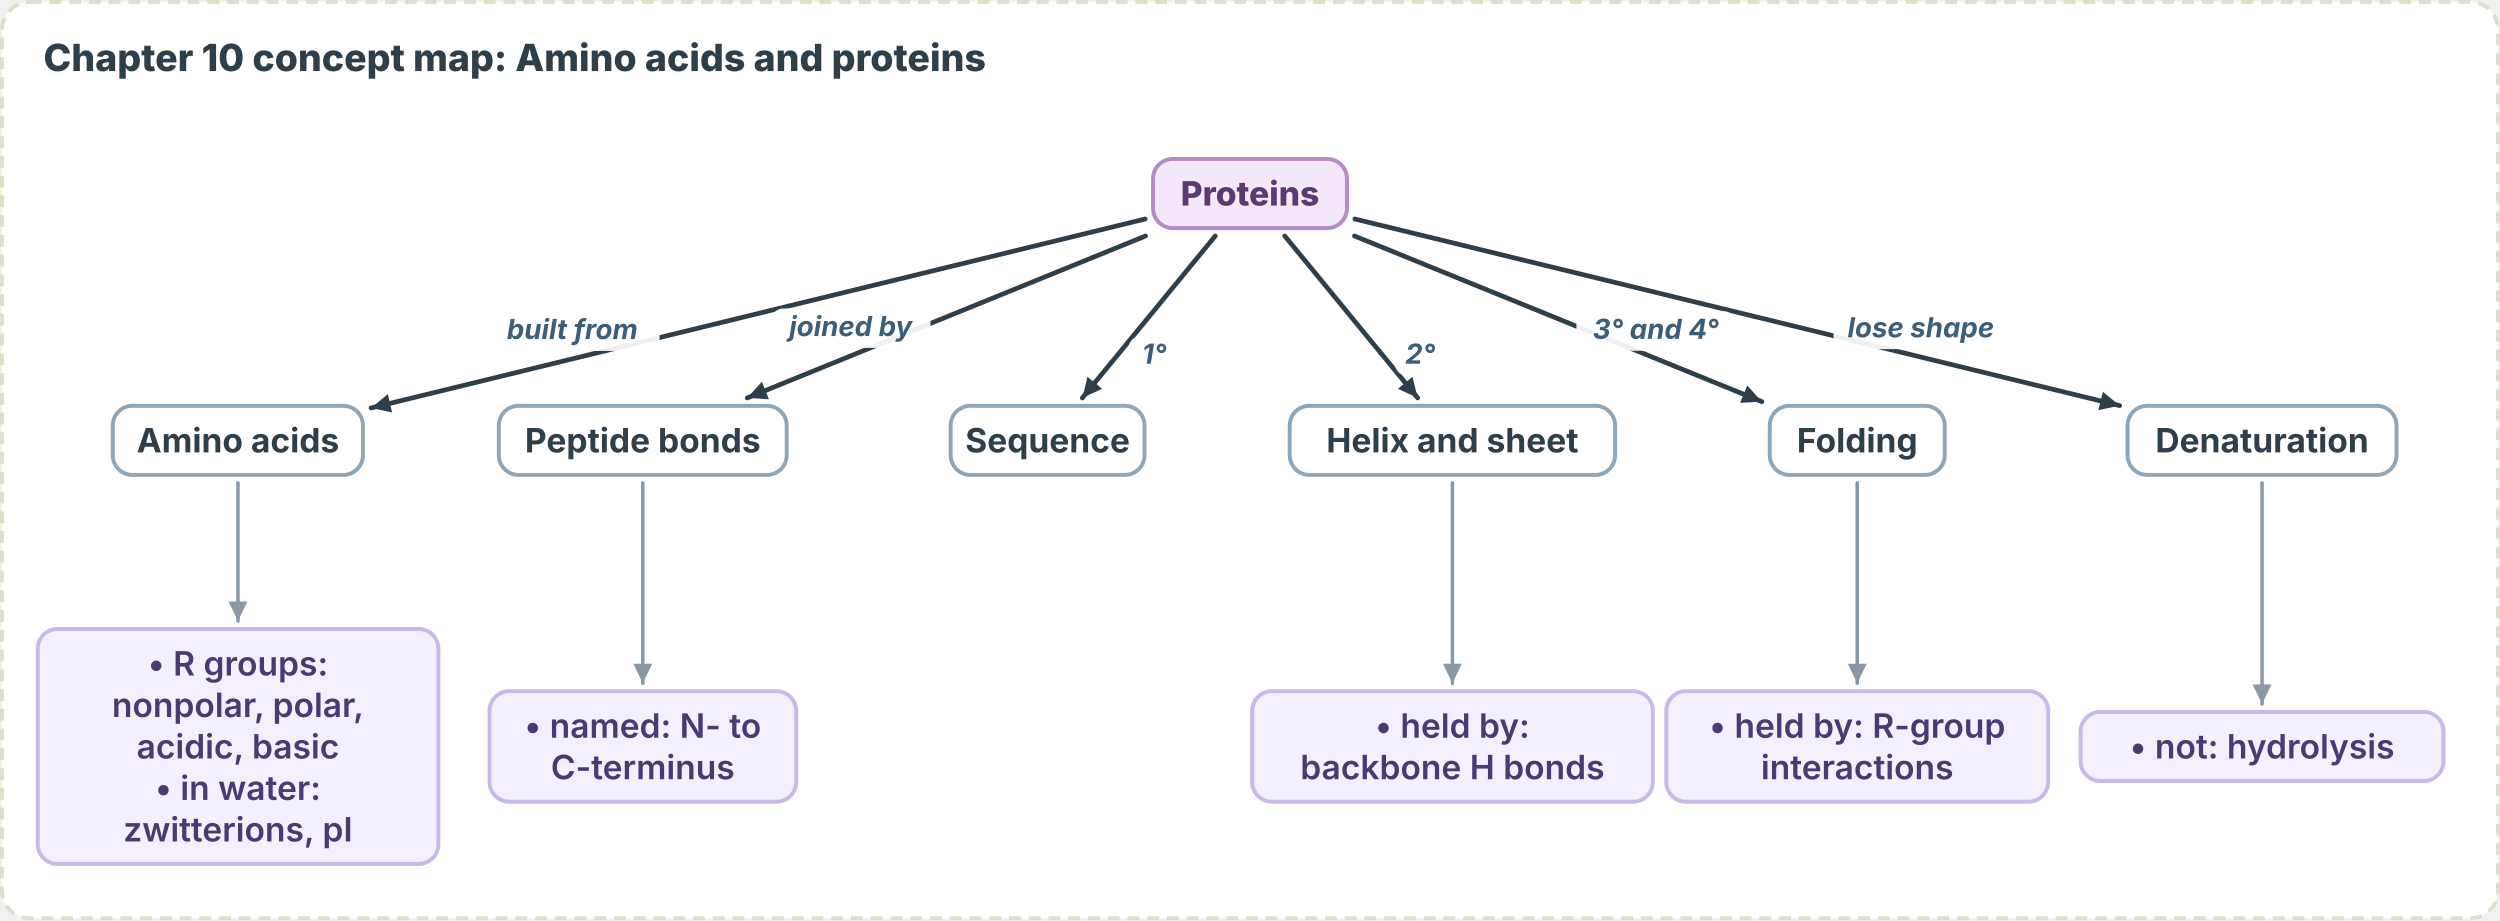
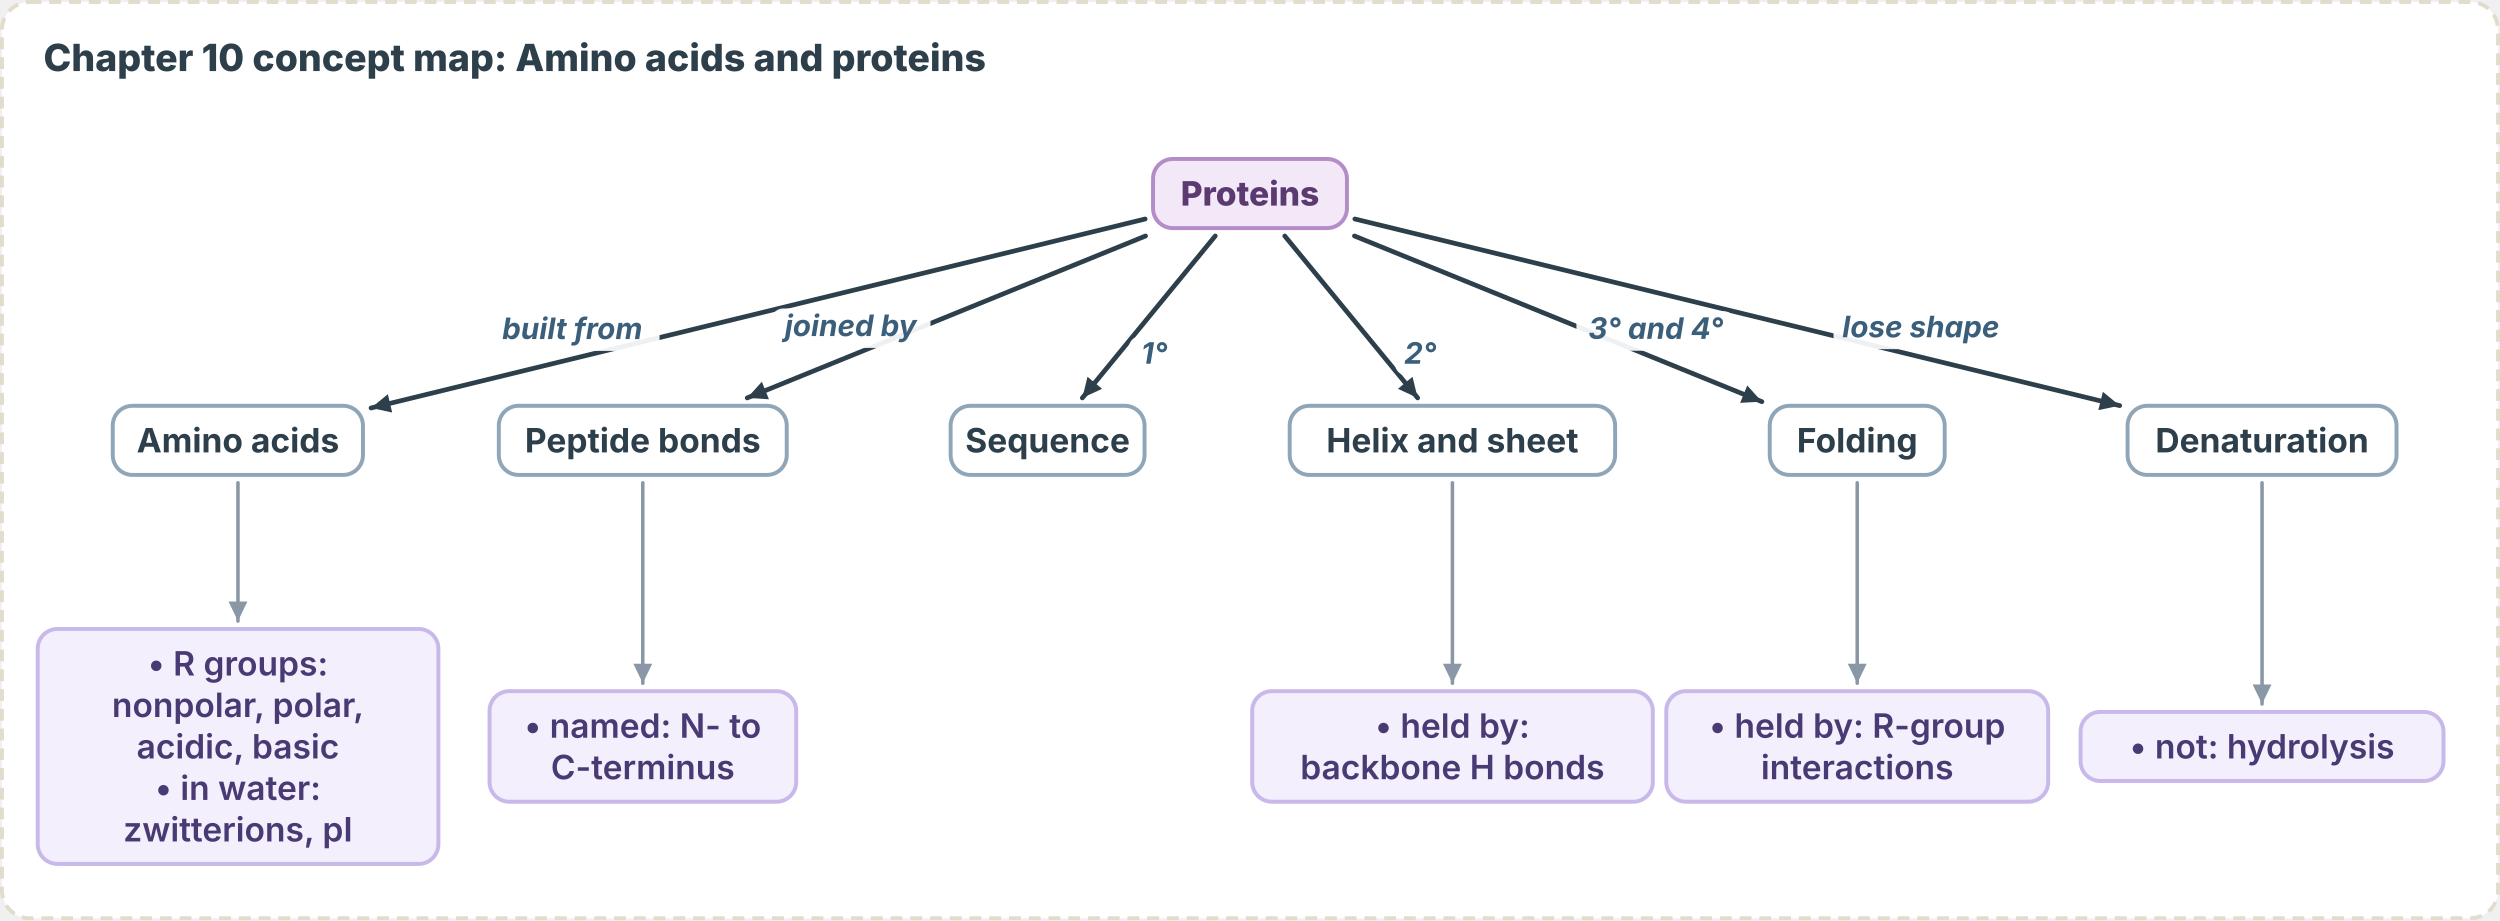
<svg xmlns="http://www.w3.org/2000/svg" viewBox="0 0 1266 466" width="1266" height="466" style="max-width:100%;height:auto;display:block;margin:0 auto" role="img" aria-label="Concept map for Chapter 10, Amino acids and proteins. Proteins built from Amino acids (R groups: nonpolar, polar, acidic, basic; in water: zwitterions, pI). Proteins joined by Peptide bonds (named: N- to C-terminus). Proteins 1° Sequence. Proteins 2° Helix and sheet (held by: backbone H bonds). Proteins 3° and 4° Folding (held by: R-group interactions). Proteins lose shape Denaturation (not: hydrolysis).">
  <rect x="1" y="1" width="1264" height="464" rx="14" fill="#ffffff" stroke="#e2dccd" stroke-width="2" stroke-dasharray="6 4" />
  <text x="22" y="36" font-size="19" font-weight="800" fill="#2d3f4b" font-family="Nunito,Inter,Helvetica,Arial,sans-serif">Chapter 10 concept map: Amino acids and proteins</text>
  <path d="M579.9 110.9 L187.9 206.6" fill="none" stroke="#2d3f4b" stroke-width="2.4" stroke-linecap="round" stroke-linejoin="round" />
  <path d="M187.9 206.6 L196.4 199.6 L198.6 208.9 Z" fill="#2d3f4b" />
  <path d="M120.5 244.5 L120.5 314.5" fill="none" stroke="#8a97a6" stroke-width="1.8" stroke-linecap="round" stroke-linejoin="round" />
  <path d="M120.5 314.5 L115.7 304.6 L125.3 304.6 Z" fill="#8a97a6" />
  <path d="M580.1 119.5 L378.4 201.5" fill="none" stroke="#2d3f4b" stroke-width="2.4" stroke-linecap="round" stroke-linejoin="round" />
  <path d="M378.4 201.5 L385.8 193.3 L389.4 202.2 Z" fill="#2d3f4b" />
  <path d="M325.5 244.5 L325.5 346.0" fill="none" stroke="#8a97a6" stroke-width="1.8" stroke-linecap="round" stroke-linejoin="round" />
  <path d="M325.5 346.0 L320.7 336.1 L330.3 336.1 Z" fill="#8a97a6" />
  <path d="M615.4 119.5 L548.1 201.5" fill="none" stroke="#2d3f4b" stroke-width="2.4" stroke-linecap="round" stroke-linejoin="round" />
  <path d="M548.1 201.5 L550.7 190.8 L558.1 196.9 Z" fill="#2d3f4b" />
  <path d="M650.6 119.5 L717.9 201.5" fill="none" stroke="#2d3f4b" stroke-width="2.4" stroke-linecap="round" stroke-linejoin="round" />
  <path d="M717.9 201.5 L707.9 196.9 L715.3 190.8 Z" fill="#2d3f4b" />
  <path d="M735.5 244.5 L735.5 346.0" fill="none" stroke="#8a97a6" stroke-width="1.8" stroke-linecap="round" stroke-linejoin="round" />
  <path d="M735.5 346.0 L730.7 336.1 L740.3 336.1 Z" fill="#8a97a6" />
  <path d="M685.9 119.5 L892.2 203.4" fill="none" stroke="#2d3f4b" stroke-width="2.4" stroke-linecap="round" stroke-linejoin="round" />
  <path d="M892.2 203.4 L881.2 204.0 L884.8 195.2 Z" fill="#2d3f4b" />
  <path d="M940.5 244.5 L940.5 346.0" fill="none" stroke="#8a97a6" stroke-width="1.8" stroke-linecap="round" stroke-linejoin="round" />
  <path d="M940.5 346.0 L935.7 336.1 L945.3 336.1 Z" fill="#8a97a6" />
  <path d="M686.1 110.9 L1073.4 205.4" fill="none" stroke="#2d3f4b" stroke-width="2.4" stroke-linecap="round" stroke-linejoin="round" />
  <path d="M1073.4 205.4 L1062.6 207.7 L1064.9 198.4 Z" fill="#2d3f4b" />
  <path d="M1145.5 244.5 L1145.5 356.5" fill="none" stroke="#8a97a6" stroke-width="1.8" stroke-linecap="round" stroke-linejoin="round" />
  <path d="M1145.5 356.5 L1140.7 346.6 L1150.3 346.6 Z" fill="#8a97a6" />
  <rect x="583.9" y="80.5" width="98.2" height="35.0" rx="10" fill="#f2e8f7" stroke="#b48cc8" stroke-width="2" />
  <text x="633.0" y="104.1" text-anchor="middle" font-size="17" font-weight="800" fill="#5b3a72" font-family="Nunito,Inter,Helvetica,Arial,sans-serif">Proteins</text>
  <rect x="57.1" y="205.5" width="126.7" height="35.0" rx="10" fill="#ffffff" stroke="#8fa6b8" stroke-width="2" />
  <text x="120.5" y="229.1" text-anchor="middle" font-size="17" font-weight="700" fill="#2d3f4b" font-family="Nunito,Inter,Helvetica,Arial,sans-serif">Amino acids</text>
  <rect x="19.1" y="318.5" width="202.9" height="119.0" rx="10" fill="#f3effd" stroke="#c9b8ea" stroke-width="2" />
  <text x="120.5" y="342.1" text-anchor="middle" font-size="17" font-weight="600" fill="#4a3a73" font-family="Nunito,Inter,Helvetica,Arial,sans-serif">• R groups:</text>
  <text x="120.5" y="363.1" text-anchor="middle" font-size="17" font-weight="600" fill="#4a3a73" font-family="Nunito,Inter,Helvetica,Arial,sans-serif">   nonpolar, polar,</text>
  <text x="120.5" y="384.1" text-anchor="middle" font-size="17" font-weight="600" fill="#4a3a73" font-family="Nunito,Inter,Helvetica,Arial,sans-serif">   acidic, basic</text>
  <text x="120.5" y="405.1" text-anchor="middle" font-size="17" font-weight="600" fill="#4a3a73" font-family="Nunito,Inter,Helvetica,Arial,sans-serif">• in water:</text>
  <text x="120.5" y="426.1" text-anchor="middle" font-size="17" font-weight="600" fill="#4a3a73" font-family="Nunito,Inter,Helvetica,Arial,sans-serif">   zwitterions, pI</text>
  <rect x="252.6" y="205.5" width="145.8" height="35.0" rx="10" fill="#ffffff" stroke="#8fa6b8" stroke-width="2" />
  <text x="325.5" y="229.1" text-anchor="middle" font-size="17" font-weight="700" fill="#2d3f4b" font-family="Nunito,Inter,Helvetica,Arial,sans-serif">Peptide bonds</text>
  <rect x="247.9" y="350.0" width="155.3" height="56.0" rx="10" fill="#f3effd" stroke="#c9b8ea" stroke-width="2" />
  <text x="325.5" y="373.6" text-anchor="middle" font-size="17" font-weight="600" fill="#4a3a73" font-family="Nunito,Inter,Helvetica,Arial,sans-serif">• named: N- to</text>
  <text x="325.5" y="394.6" text-anchor="middle" font-size="17" font-weight="600" fill="#4a3a73" font-family="Nunito,Inter,Helvetica,Arial,sans-serif">   C-terminus</text>
  <rect x="481.4" y="205.5" width="98.2" height="35.0" rx="10" fill="#ffffff" stroke="#8fa6b8" stroke-width="2" />
  <text x="530.5" y="229.1" text-anchor="middle" font-size="17" font-weight="700" fill="#2d3f4b" font-family="Nunito,Inter,Helvetica,Arial,sans-serif">Sequence</text>
  <rect x="653.1" y="205.5" width="164.8" height="35.0" rx="10" fill="#ffffff" stroke="#8fa6b8" stroke-width="2" />
  <text x="735.5" y="229.1" text-anchor="middle" font-size="17" font-weight="700" fill="#2d3f4b" font-family="Nunito,Inter,Helvetica,Arial,sans-serif">Helix and sheet</text>
  <rect x="634.1" y="350.0" width="202.9" height="56.0" rx="10" fill="#f3effd" stroke="#c9b8ea" stroke-width="2" />
  <text x="735.5" y="373.6" text-anchor="middle" font-size="17" font-weight="600" fill="#4a3a73" font-family="Nunito,Inter,Helvetica,Arial,sans-serif">• held by:</text>
  <text x="735.5" y="394.6" text-anchor="middle" font-size="17" font-weight="600" fill="#4a3a73" font-family="Nunito,Inter,Helvetica,Arial,sans-serif">   backbone H bonds</text>
  <rect x="896.2" y="205.5" width="88.6" height="35.0" rx="10" fill="#ffffff" stroke="#8fa6b8" stroke-width="2" />
  <text x="940.5" y="229.1" text-anchor="middle" font-size="17" font-weight="700" fill="#2d3f4b" font-family="Nunito,Inter,Helvetica,Arial,sans-serif">Folding</text>
  <rect x="843.8" y="350.0" width="193.4" height="56.0" rx="10" fill="#f3effd" stroke="#c9b8ea" stroke-width="2" />
  <text x="940.5" y="373.6" text-anchor="middle" font-size="17" font-weight="600" fill="#4a3a73" font-family="Nunito,Inter,Helvetica,Arial,sans-serif">• held by: R-group</text>
  <text x="940.5" y="394.6" text-anchor="middle" font-size="17" font-weight="600" fill="#4a3a73" font-family="Nunito,Inter,Helvetica,Arial,sans-serif">   interactions</text>
  <rect x="1077.4" y="205.5" width="136.2" height="35.0" rx="10" fill="#ffffff" stroke="#8fa6b8" stroke-width="2" />
  <text x="1145.5" y="229.1" text-anchor="middle" font-size="17" font-weight="700" fill="#2d3f4b" font-family="Nunito,Inter,Helvetica,Arial,sans-serif">Denaturation</text>
  <rect x="1053.6" y="360.5" width="183.8" height="35.0" rx="10" fill="#f3effd" stroke="#c9b8ea" stroke-width="2" />
  <text x="1145.5" y="384.1" text-anchor="middle" font-size="17" font-weight="600" fill="#4a3a73" font-family="Nunito,Inter,Helvetica,Arial,sans-serif">• not: hydrolysis</text>
  <rect x="245.6" y="157.7" width="88.4" height="20.0" rx="6" fill="#ffffff" fill-opacity="0.92" />
-   <text x="289.8" y="171.7" text-anchor="middle" font-size="14" font-weight="700" font-style="italic" fill="#3b5f7a" font-family="Nunito,Inter,Helvetica,Arial,sans-serif">built from</text>
+   <text x="289.8" y="171.7" text-anchor="middle" font-size="15" font-weight="700" font-style="italic" fill="#3b5f7a" font-family="Nunito,Inter,Helvetica,Arial,sans-serif">built from</text>
  <rect x="390.6" y="156.2" width="80.6" height="20.0" rx="6" fill="#ffffff" fill-opacity="0.92" />
-   <text x="430.8" y="170.2" text-anchor="middle" font-size="14" font-weight="700" font-style="italic" fill="#3b5f7a" font-family="Nunito,Inter,Helvetica,Arial,sans-serif">joined by</text>
+   <text x="430.8" y="170.2" text-anchor="middle" font-size="15" font-weight="700" font-style="italic" fill="#3b5f7a" font-family="Nunito,Inter,Helvetica,Arial,sans-serif">joined by</text>
  <rect x="571.6" y="170.2" width="25.7" height="20.0" rx="6" fill="#ffffff" fill-opacity="0.92" />
-   <text x="584.5" y="184.2" text-anchor="middle" font-size="14" font-weight="700" font-style="italic" fill="#3b5f7a" font-family="Nunito,Inter,Helvetica,Arial,sans-serif">1°</text>
+   <text x="584.5" y="184.2" text-anchor="middle" font-size="15" font-weight="700" font-style="italic" fill="#3b5f7a" font-family="Nunito,Inter,Helvetica,Arial,sans-serif">1°</text>
  <rect x="706.4" y="170.2" width="25.7" height="20.0" rx="6" fill="#ffffff" fill-opacity="0.92" />
-   <text x="719.2" y="184.2" text-anchor="middle" font-size="14" font-weight="700" font-style="italic" fill="#3b5f7a" font-family="Nunito,Inter,Helvetica,Arial,sans-serif">2°</text>
+   <text x="719.2" y="184.2" text-anchor="middle" font-size="15" font-weight="700" font-style="italic" fill="#3b5f7a" font-family="Nunito,Inter,Helvetica,Arial,sans-serif">2°</text>
  <rect x="798.3" y="157.6" width="80.6" height="20.0" rx="6" fill="#ffffff" fill-opacity="0.92" />
-   <text x="838.5" y="171.6" text-anchor="middle" font-size="14" font-weight="700" font-style="italic" fill="#3b5f7a" font-family="Nunito,Inter,Helvetica,Arial,sans-serif">3° and 4°</text>
+   <text x="838.5" y="171.6" text-anchor="middle" font-size="15" font-weight="700" font-style="italic" fill="#3b5f7a" font-family="Nunito,Inter,Helvetica,Arial,sans-serif">3° and 4°</text>
  <rect x="928.5" y="156.8" width="88.4" height="20.0" rx="6" fill="#ffffff" fill-opacity="0.92" />
-   <text x="972.7" y="170.8" text-anchor="middle" font-size="14" font-weight="700" font-style="italic" fill="#3b5f7a" font-family="Nunito,Inter,Helvetica,Arial,sans-serif">lose shape</text>
+   <text x="972.7" y="170.8" text-anchor="middle" font-size="15" font-weight="700" font-style="italic" fill="#3b5f7a" font-family="Nunito,Inter,Helvetica,Arial,sans-serif">lose shape</text>
</svg>
